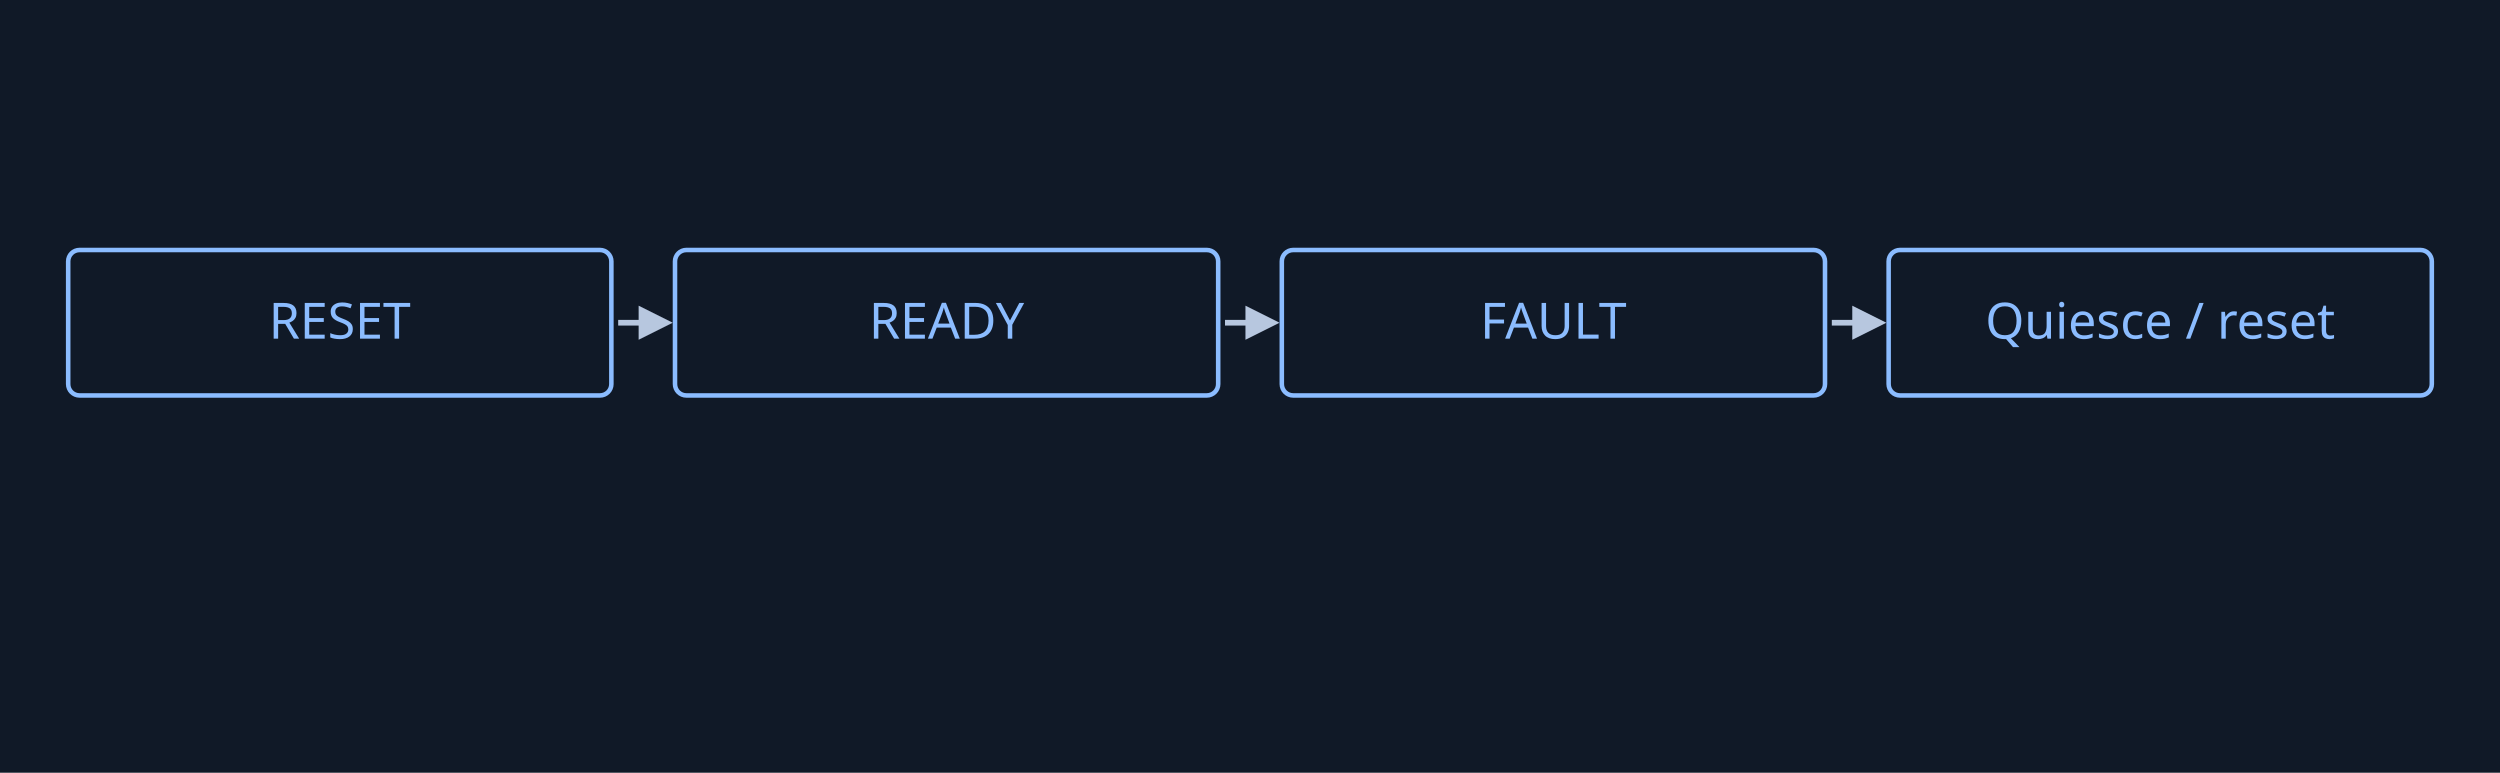
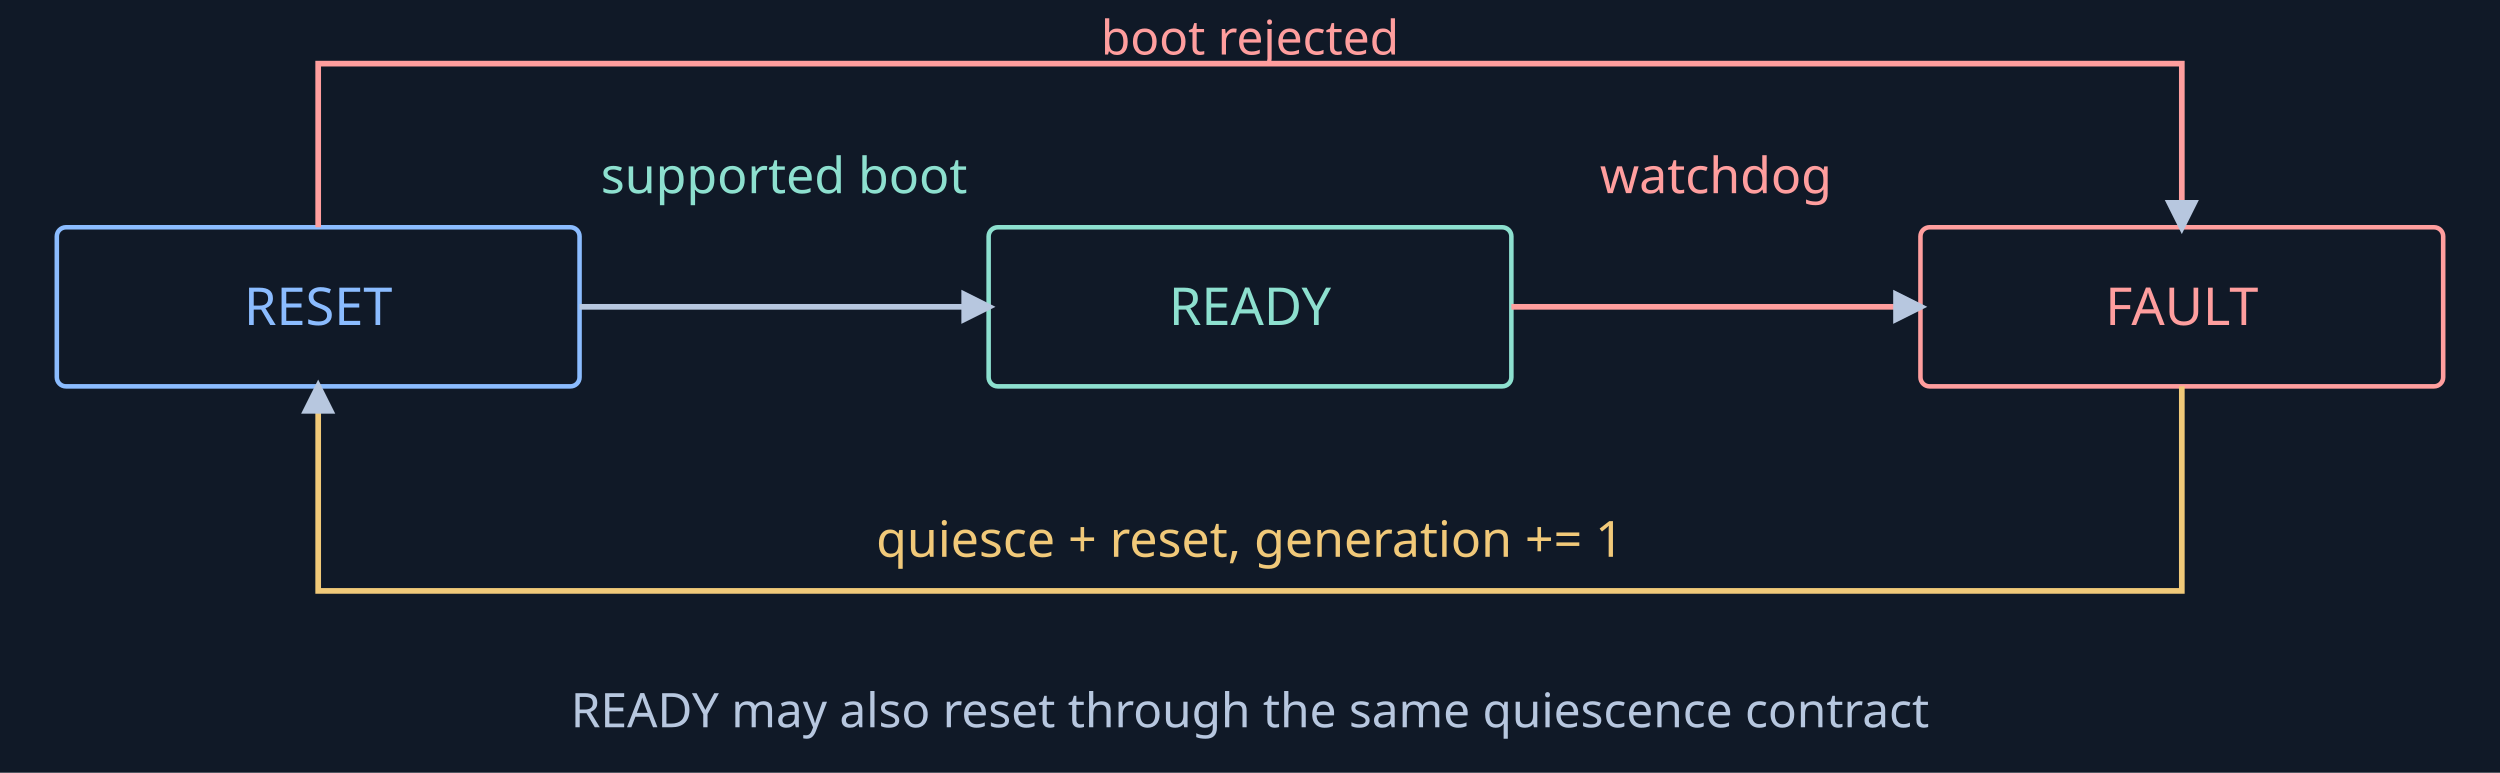
<svg xmlns="http://www.w3.org/2000/svg" viewBox="0 0 1100 340" role="img" aria-labelledby="accelerator-03-title accelerator-03-desc" style="display:block;width:100%;height:auto">
  <defs>
    <marker id="accelerator-03-arrow" viewBox="0 0 10 10" refX="8" refY="5" markerWidth="6" markerHeight="6" orient="auto-start-reverse">
      <path d="M0 0 L10 5 L0 10Z" fill="#b7c7df" />
    </marker>
  </defs>
  <rect width="1100" height="340" fill="#101927" />
  <g font-family="system-ui,sans-serif">
-     <rect x="30.0" y="110" width="239.0" height="64" rx="5" fill="#101927" stroke="#8bbcff" stroke-width="2" />
-     <text x="149.5" y="149.0" font-size="22" fill="#8bbcff" text-anchor="middle">RESET</text>
-     <path d="M272.0,142 L293.0,142" fill="none" stroke="#b7c7df" stroke-width="2.5" marker-end="url(#accelerator-03-arrow)" />
-     <rect x="297.0" y="110" width="239.0" height="64" rx="5" fill="#101927" stroke="#8bbcff" stroke-width="2" />
-     <text x="416.5" y="149.0" font-size="22" fill="#8bbcff" text-anchor="middle">READY</text>
-     <path d="M539.0,142 L560.0,142" fill="none" stroke="#b7c7df" stroke-width="2.5" marker-end="url(#accelerator-03-arrow)" />
-     <rect x="564.0" y="110" width="239.0" height="64" rx="5" fill="#101927" stroke="#8bbcff" stroke-width="2" />
-     <text x="683.5" y="149.0" font-size="22" fill="#8bbcff" text-anchor="middle">FAULT</text>
-     <path d="M806.0,142 L827.0,142" fill="none" stroke="#b7c7df" stroke-width="2.5" marker-end="url(#accelerator-03-arrow)" />
-     <rect x="831.0" y="110" width="239.0" height="64" rx="5" fill="#101927" stroke="#8bbcff" stroke-width="2" />
-     <text x="950.5" y="149.0" font-size="22" fill="#8bbcff" text-anchor="middle">Quiesce / reset</text>
+     <rect x="25" y="100" width="230" height="70" rx="4" fill="#101927" stroke="#8bbcff" stroke-width="2" />
+     <text x="140.0" y="143.0" font-size="23" fill="#8bbcff" text-anchor="middle">RESET</text>
+     <rect x="435" y="100" width="230" height="70" rx="4" fill="#101927" stroke="#8de0cf" stroke-width="2" />
+     <text x="550.0" y="143.0" font-size="23" fill="#8de0cf" text-anchor="middle">READY</text>
+     <rect x="845" y="100" width="230" height="70" rx="4" fill="#101927" stroke="#ff9e9e" stroke-width="2" />
+     <text x="960.0" y="143.0" font-size="23" fill="#ff9e9e" text-anchor="middle">FAULT</text>
+     <path d="M255,135 L435,135" fill="none" stroke="#b7c7df" stroke-width="2.5" marker-end="url(#accelerator-03-arrow)" />
+     <text x="345" y="85" font-size="22" fill="#8de0cf" text-anchor="middle">supported boot</text>
+     <path d="M665,135 L845,135" fill="none" stroke="#ff9e9e" stroke-width="2.5" marker-end="url(#accelerator-03-arrow)" />
+     <text x="755" y="85" font-size="22" fill="#ff9e9e" text-anchor="middle">watchdog</text>
+     <path d="M140,100 L140,28 L960,28 L960,100" fill="none" stroke="#ff9e9e" stroke-width="2.5" marker-end="url(#accelerator-03-arrow)" />
+     <text x="550" y="24" font-size="21" fill="#ff9e9e" text-anchor="middle">boot rejected</text>
+     <path d="M960,170 L960,260 L140,260 L140,170" fill="none" stroke="#f1c979" stroke-width="2.5" marker-end="url(#accelerator-03-arrow)" />
+     <text x="550" y="245" font-size="22" fill="#f1c979" text-anchor="middle">quiesce + reset, generation += 1</text>
+     <text x="550" y="320" font-size="21" fill="#b7c7df" text-anchor="middle">READY may also reset through the same quiescence contract</text>
  </g>
</svg>
